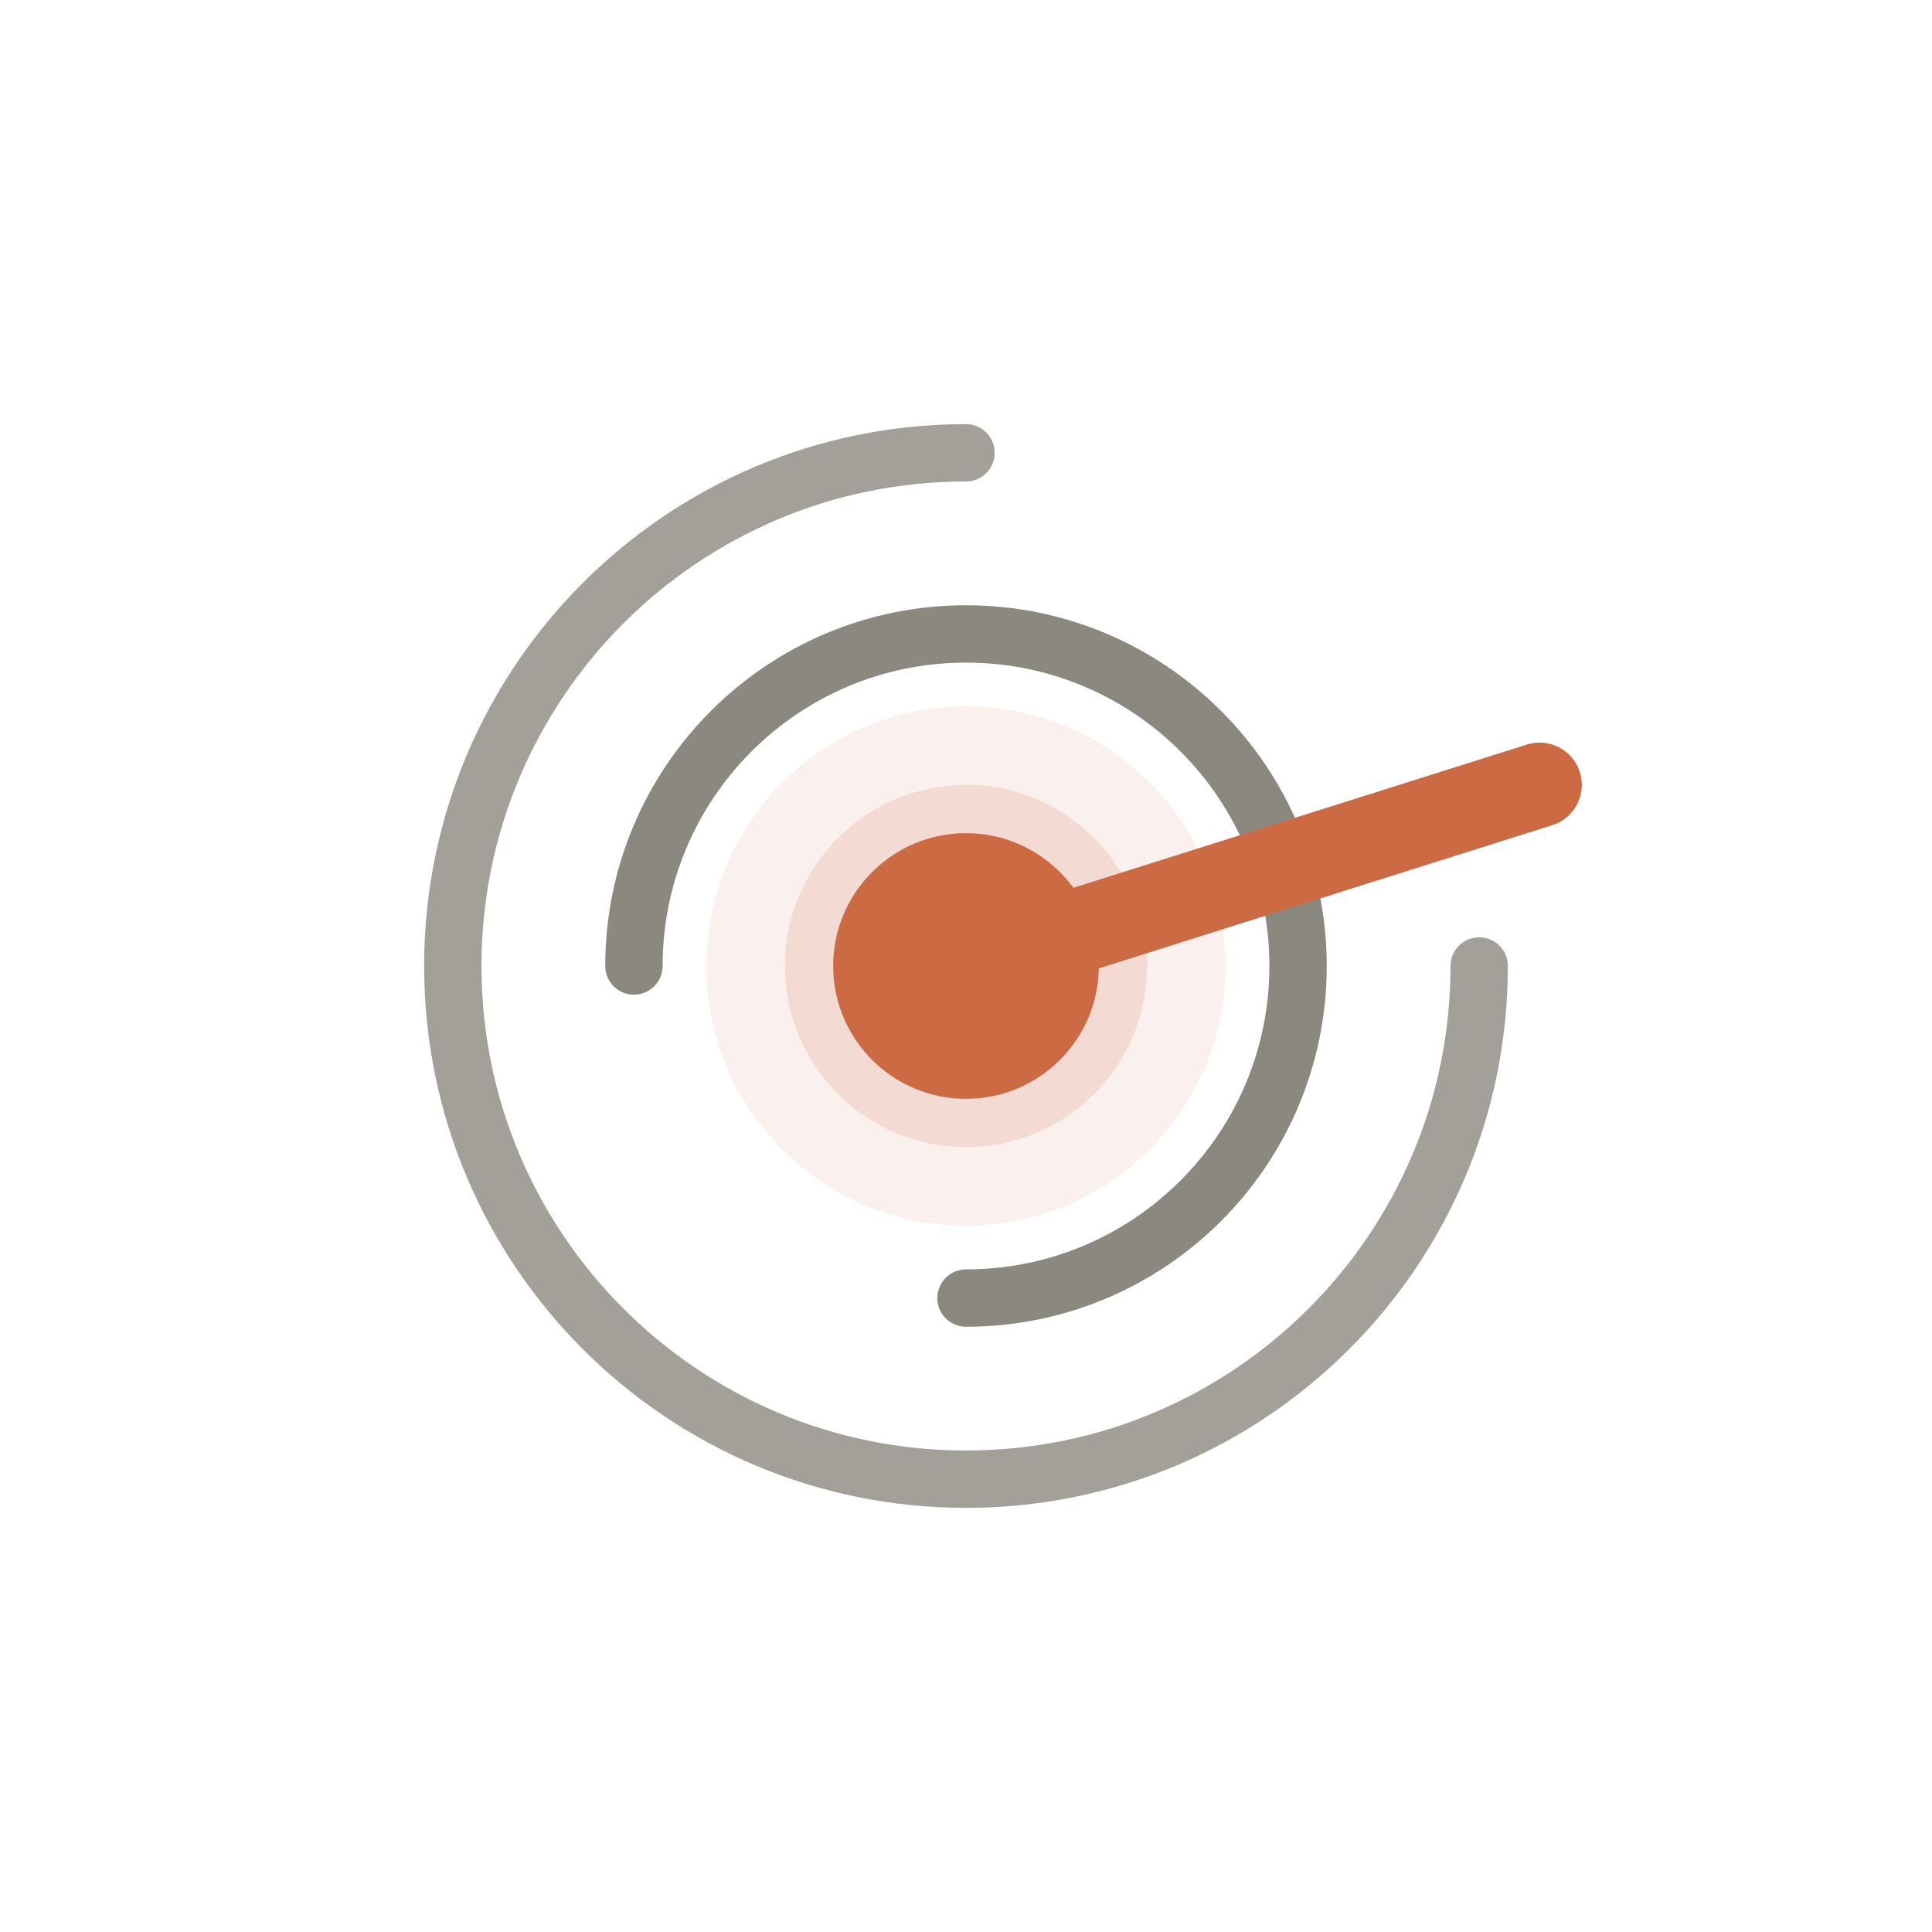
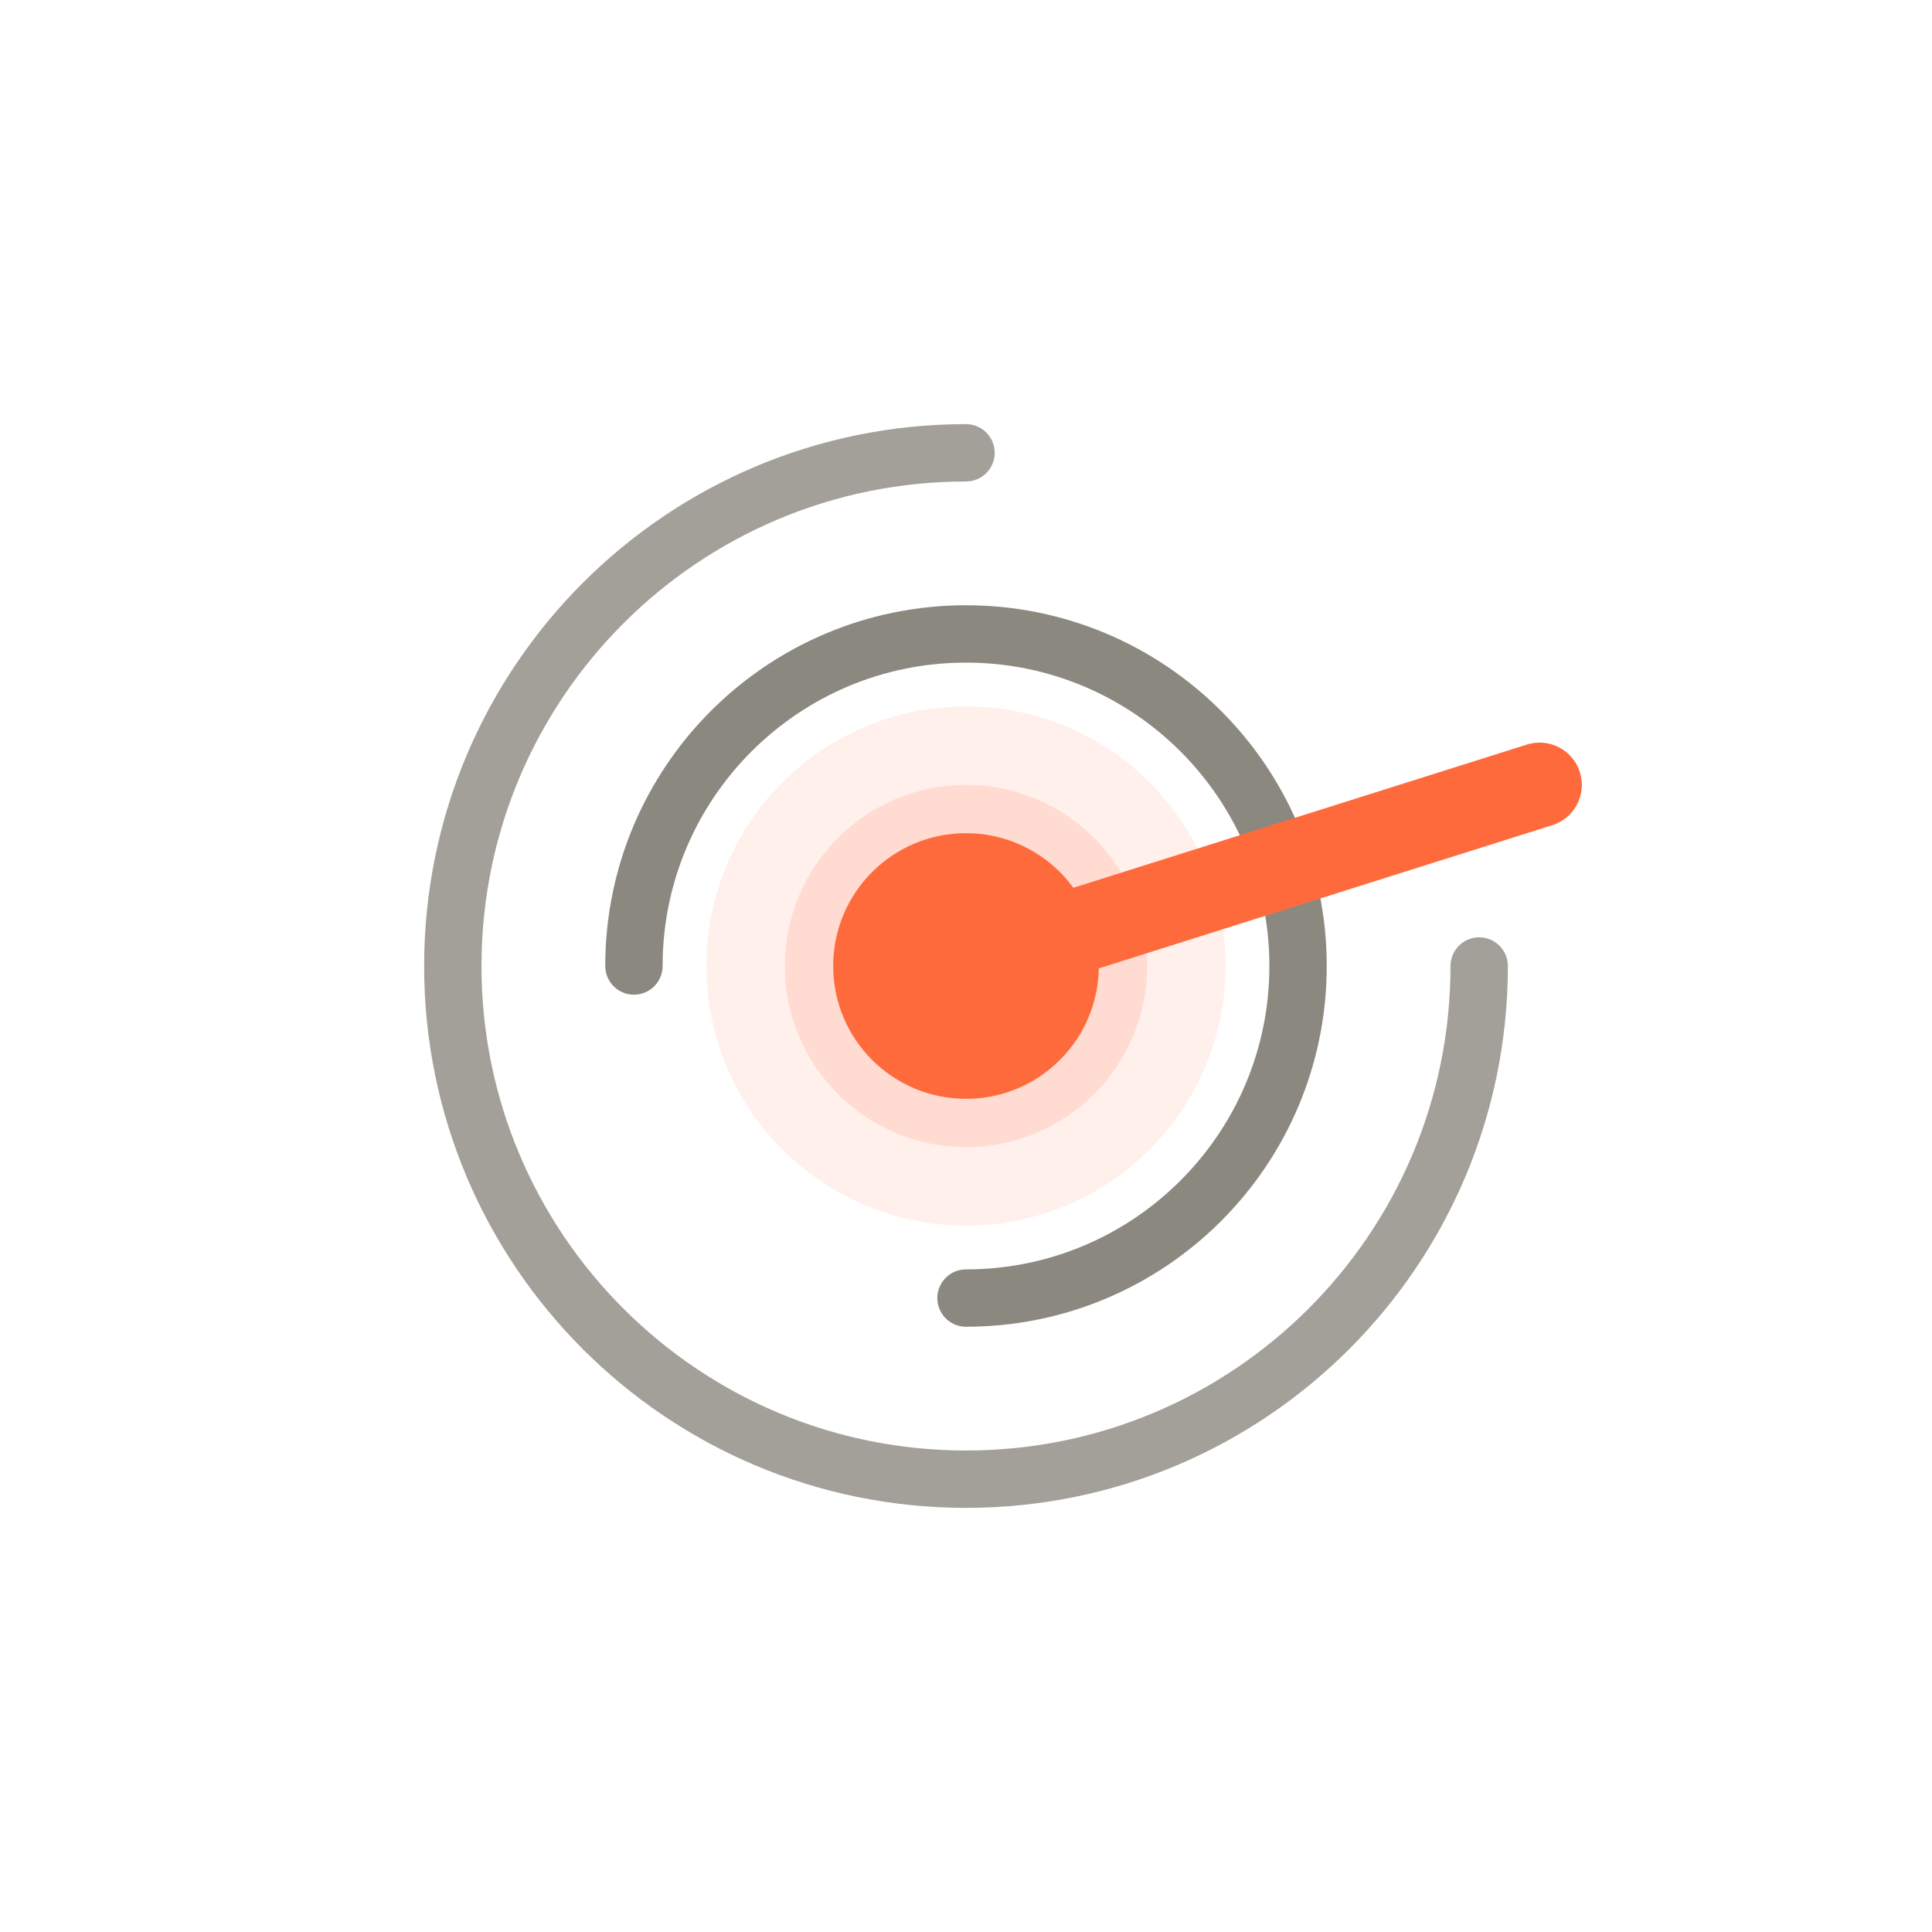
<svg xmlns="http://www.w3.org/2000/svg" viewBox="0 0 64 64" width="64" height="64">
-   <circle cx="32" cy="32" r="8.6" fill="#cc6a43" opacity="0.10" />
-   <circle cx="32" cy="32" r="6" fill="#cc6a43" opacity="0.16" />
+   <circle cx="32" cy="32" r="8.6" fill="#ff6a3d" opacity="0.10" />
+   <circle cx="32" cy="32" r="6" fill="#ff6a3d" opacity="0.16" />
  <path d="M 21 32 A 11 11 0 1 1 32 43" fill="none" stroke="#8B887F" stroke-width="1.9" stroke-linecap="round" />
  <path d="M 49 32 A 17 17 0 1 1 32 15" fill="none" stroke="#8B887F" stroke-width="1.9" stroke-linecap="round" opacity="0.8" />
-   <path d="M 32 32 L 51 26" fill="none" stroke="#cc6a43" stroke-width="2.8" stroke-linecap="round" />
-   <circle cx="32" cy="32" r="4.4" fill="#cc6a43" />
+   <path d="M 32 32 L 51 26" fill="none" stroke="#ff6a3d" stroke-width="2.8" stroke-linecap="round" />
+   <circle cx="32" cy="32" r="4.4" fill="#ff6a3d" />
</svg>
